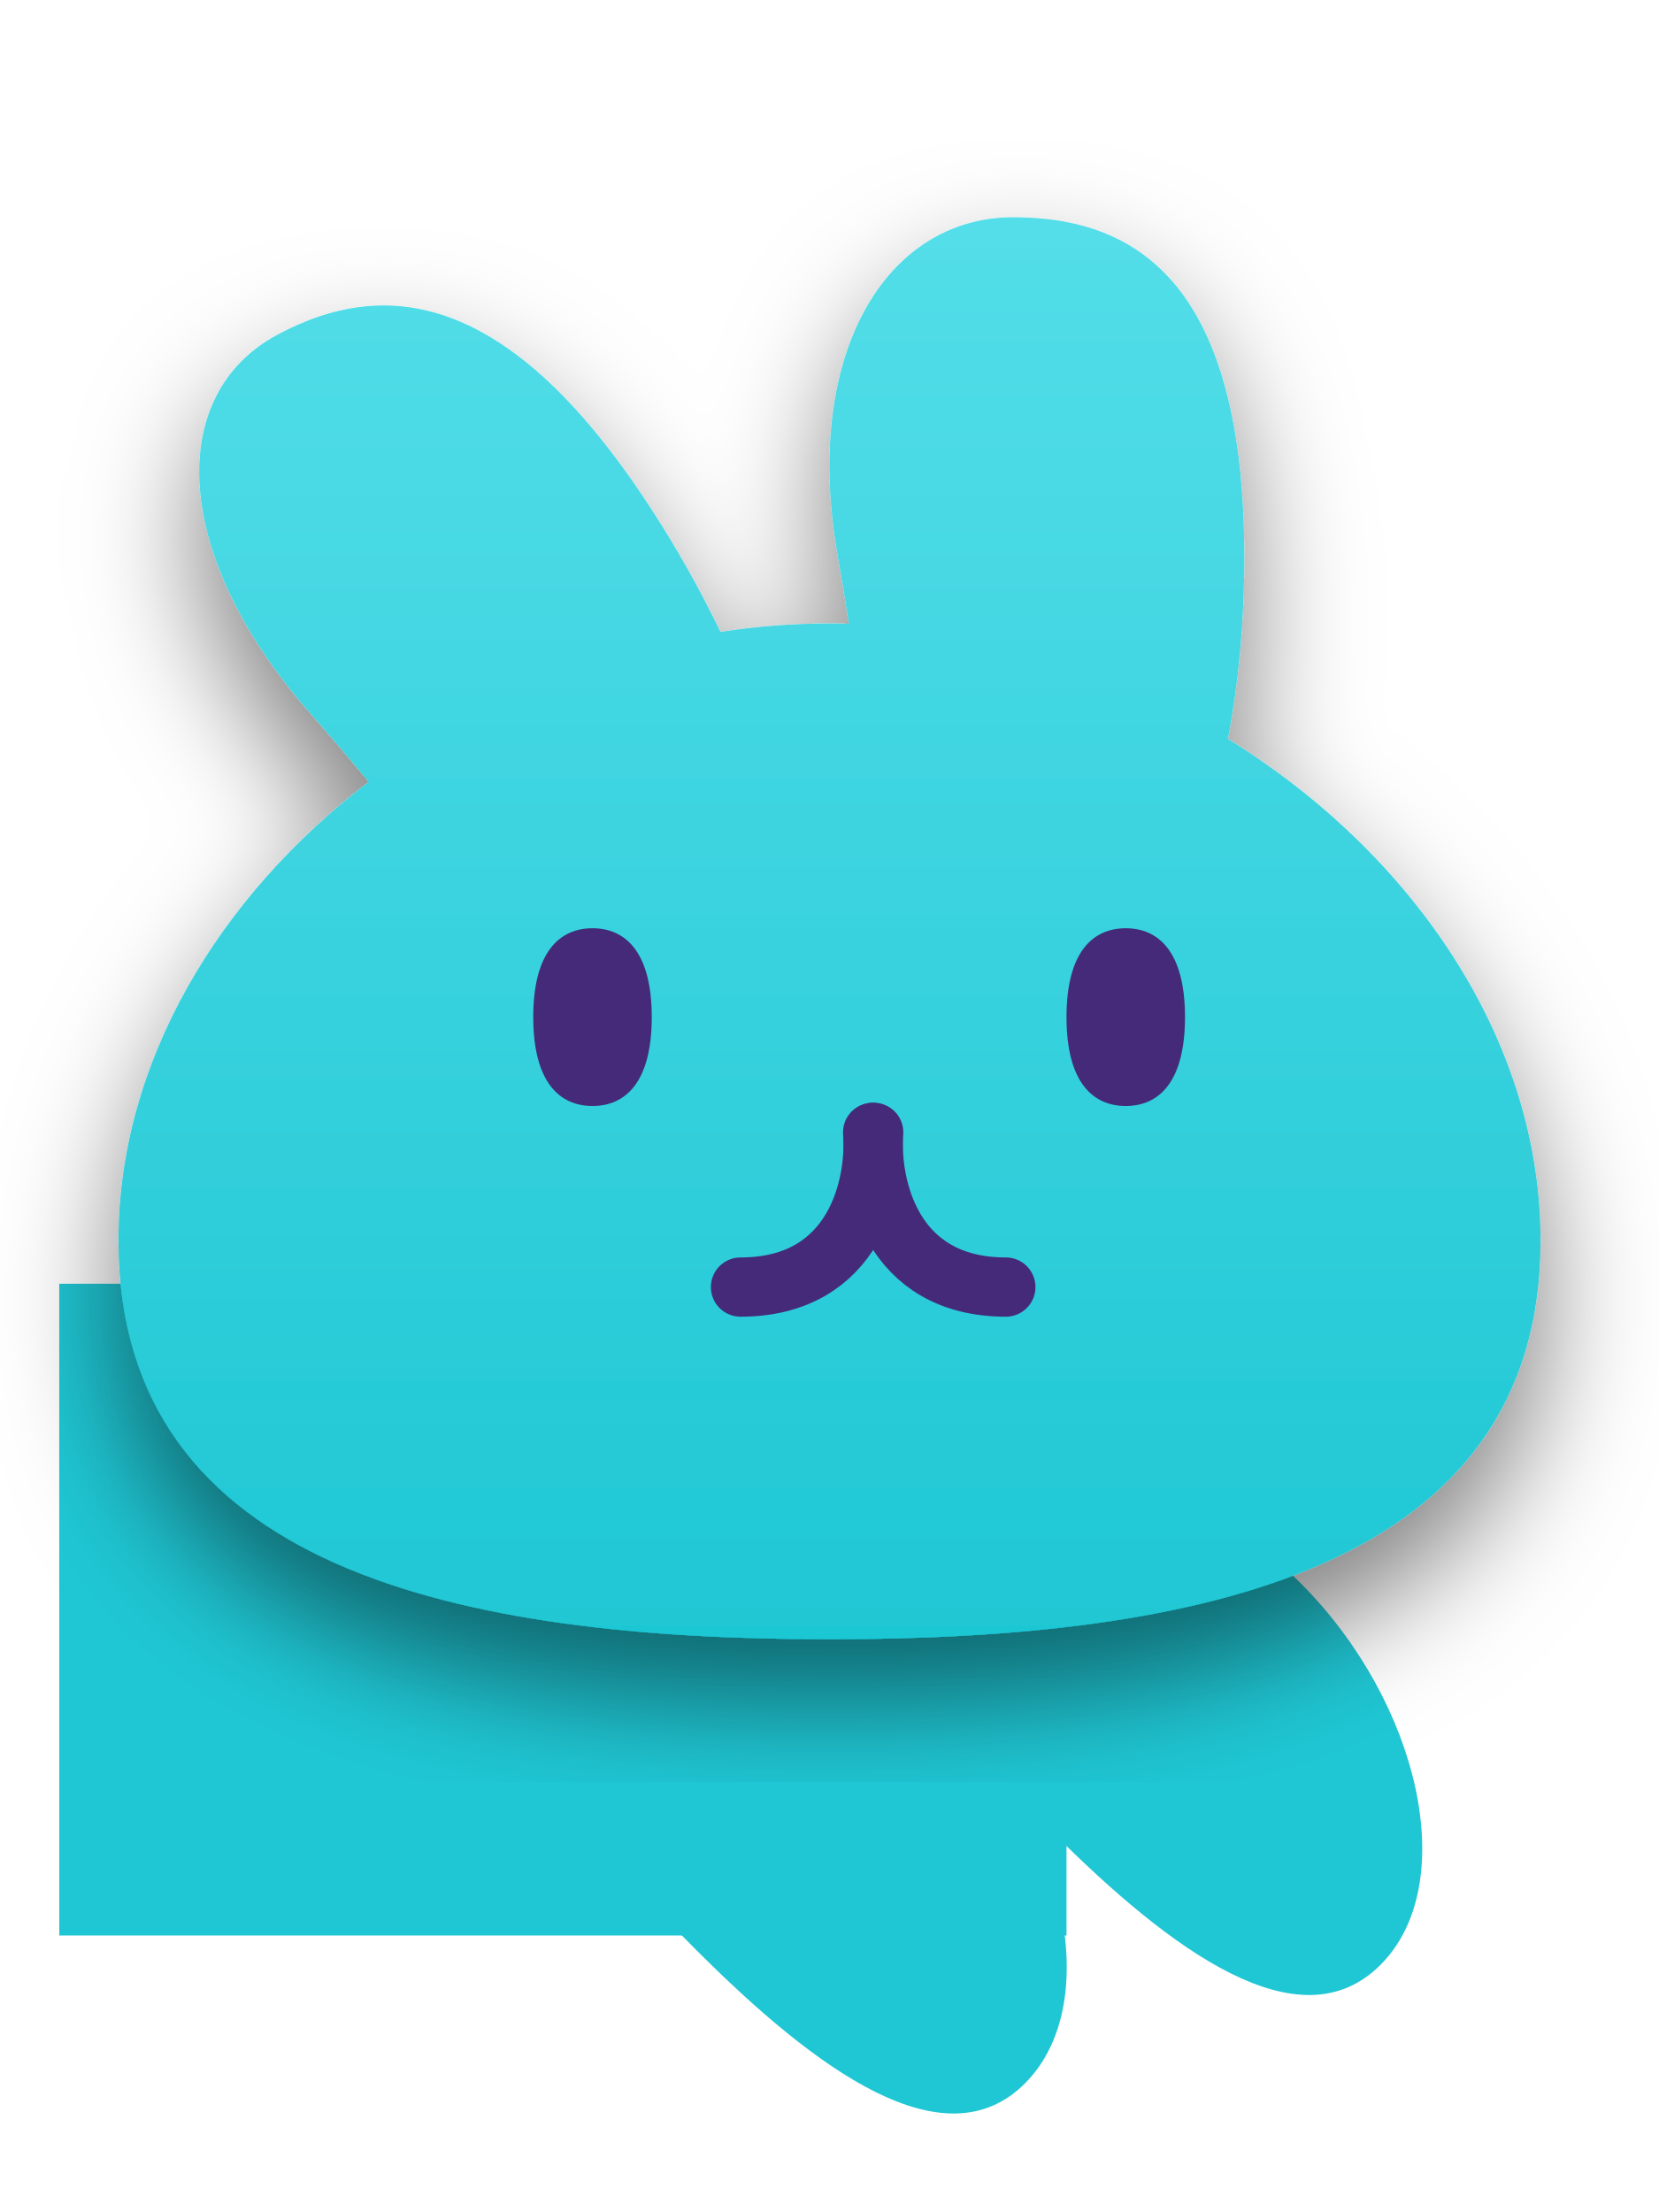
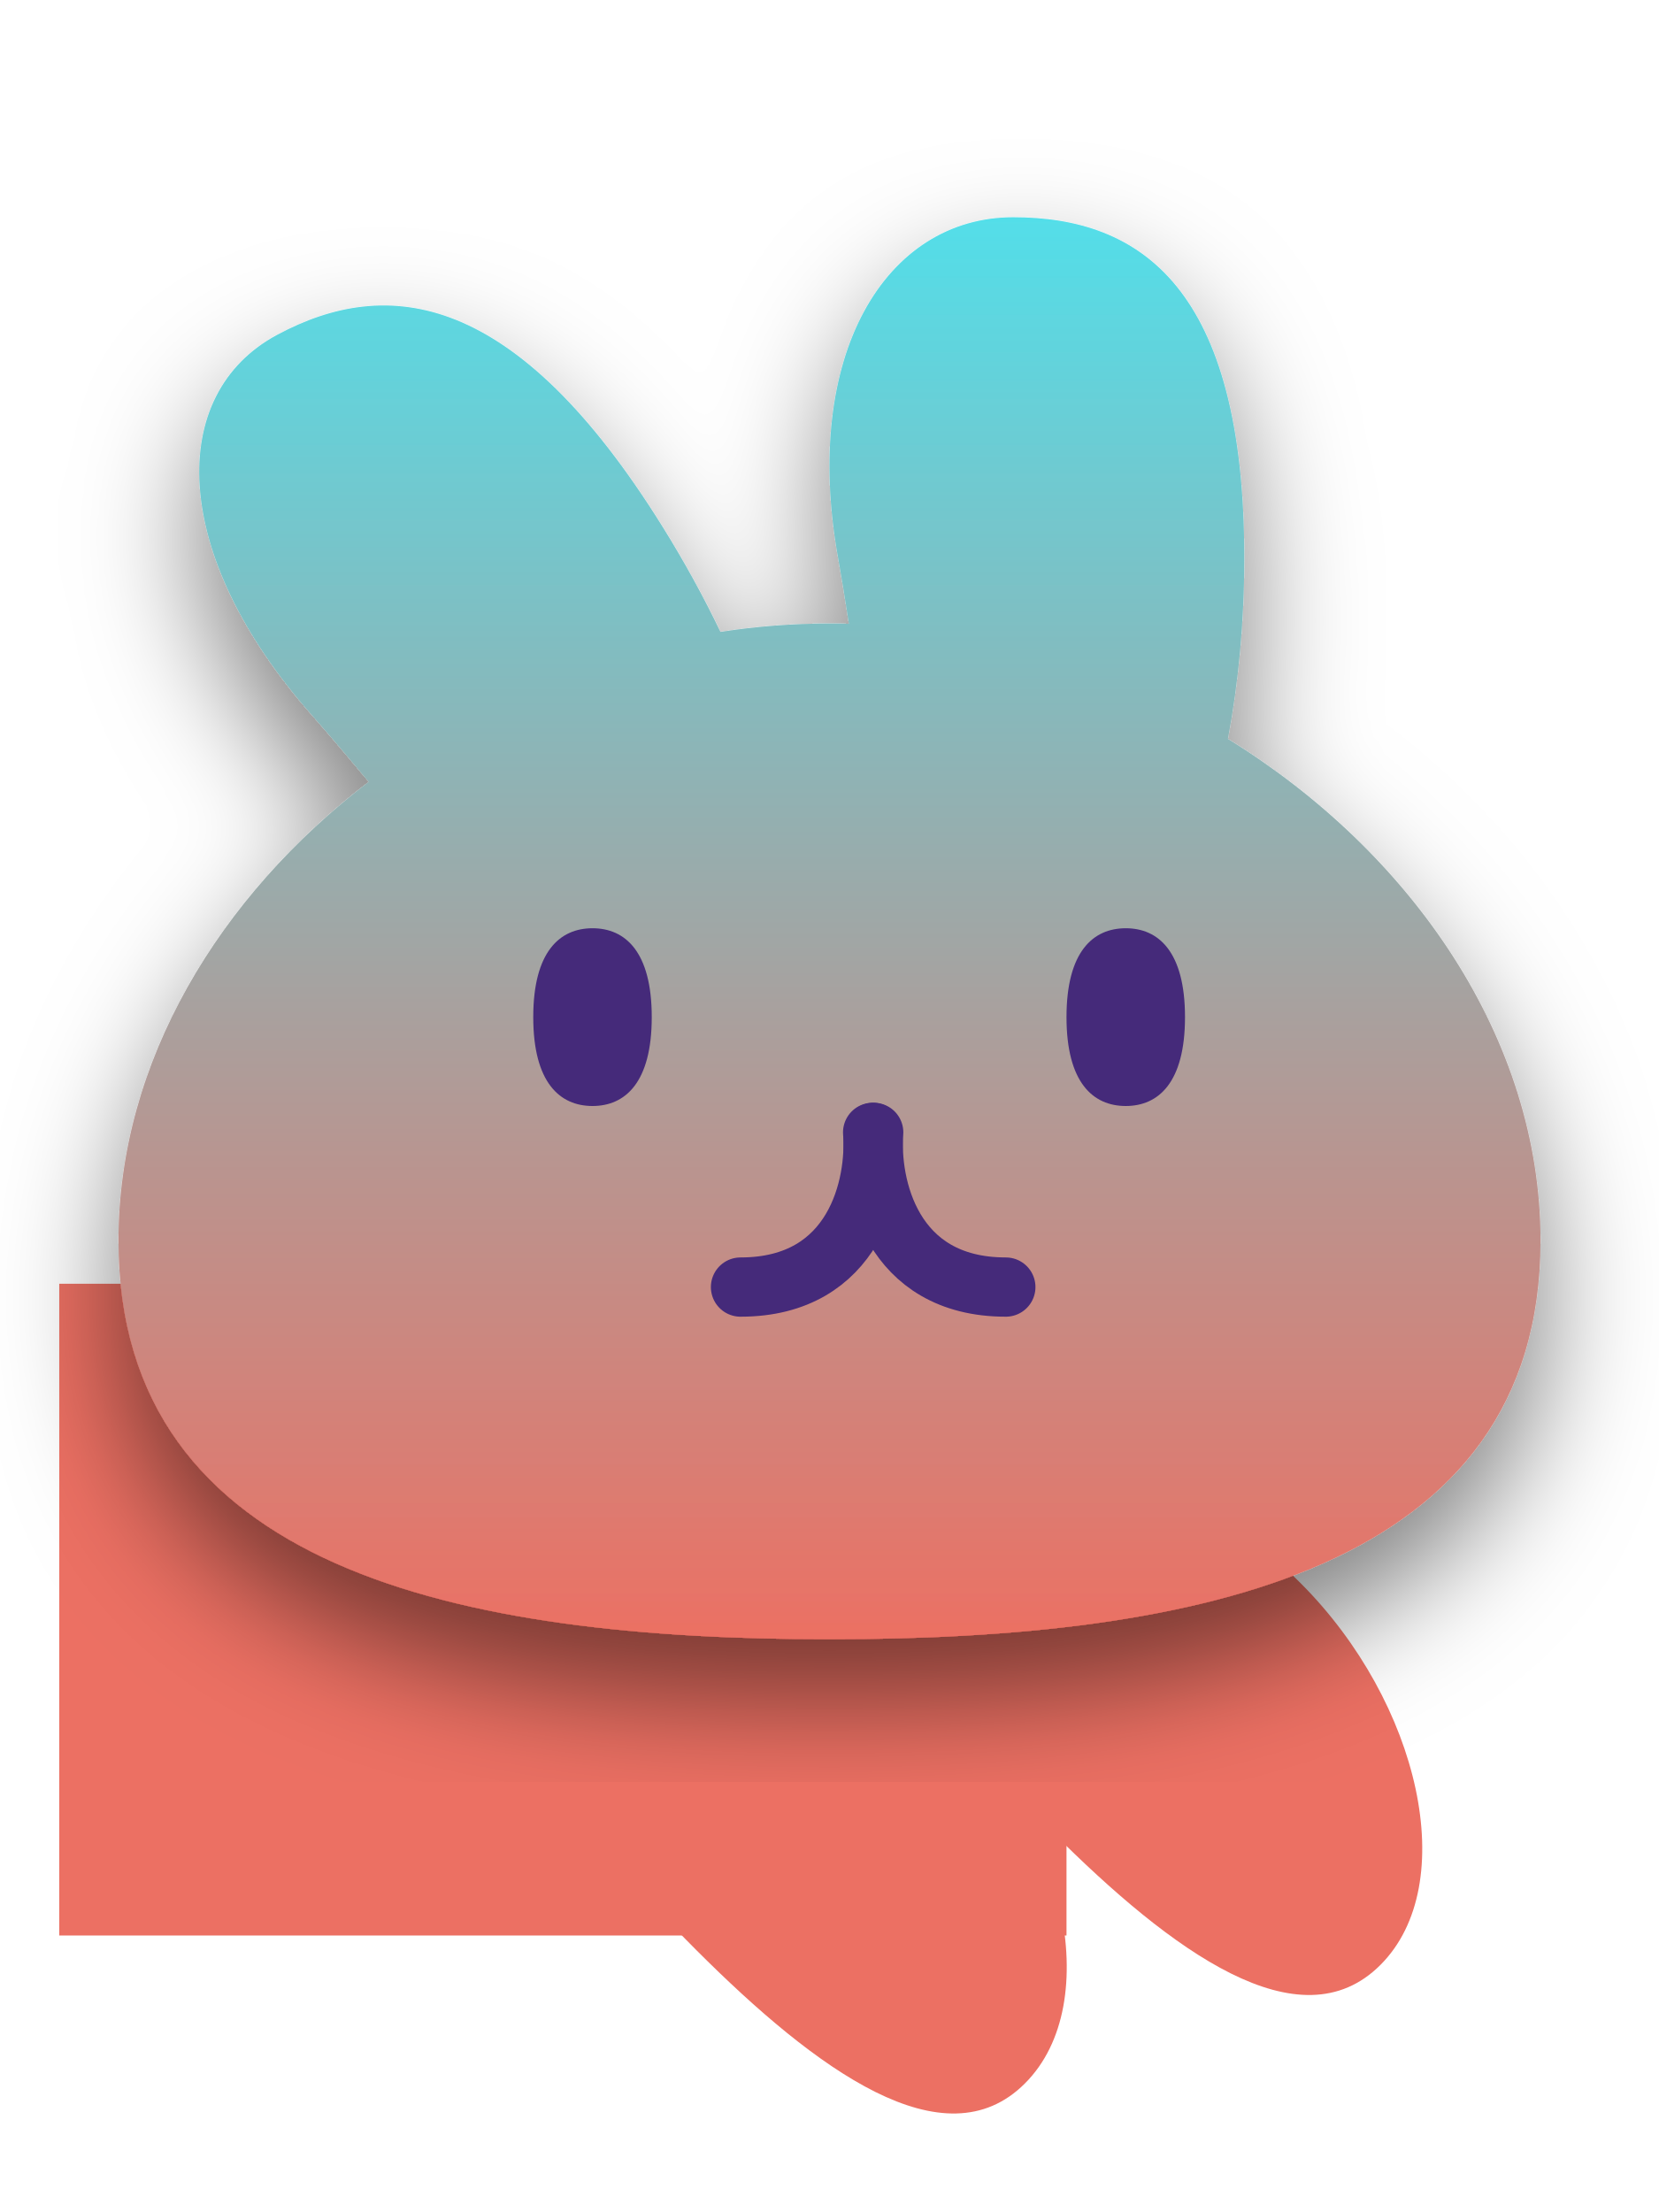
<svg xmlns="http://www.w3.org/2000/svg" width="24" height="32" viewBox="0 0 28 32" fill="none">
-   <rect x="1" y="19" width="17" height="11" fill="#1FC7D4" />
-   <path d="M9.507 24.706C8.146 26.067 9.738 28.231 11.755 30.249C13.773 32.267 15.938 33.858 17.298 32.497C18.659 31.137 17.968 28.071 15.951 26.053C13.933 24.036 10.868 23.345 9.507 24.706Z" fill="#1FC7D4" />
-   <path d="M15.507 22.706C14.146 24.067 15.738 26.231 17.756 28.249C19.773 30.267 21.938 31.858 23.298 30.497C24.659 29.137 23.968 26.071 21.951 24.053C19.933 22.036 16.868 21.345 15.507 22.706Z" fill="#1FC7D4" />
+   <rect x="1" y="19" width="17" height="11" fill="#EC7063" />
+   <path d="M9.507 24.706C8.146 26.067 9.738 28.231 11.755 30.249C13.773 32.267 15.938 33.858 17.298 32.497C18.659 31.137 17.968 28.071 15.951 26.053C13.933 24.036 10.868 23.345 9.507 24.706Z" fill="#EC7063" />
+   <path d="M15.507 22.706C14.146 24.067 15.738 26.231 17.756 28.249C19.773 30.267 21.938 31.858 23.298 30.497C24.659 29.137 23.968 26.071 21.951 24.053C19.933 22.036 16.868 21.345 15.507 22.706Z" fill="#EC7063" />
  <g filter="url(#filter0_d)">
    <path fill-rule="evenodd" clip-rule="evenodd" d="M14.146 6.752C14.21 7.109 14.27 7.481 14.328 7.862C14.219 7.859 14.11 7.857 14 7.857C13.38 7.857 12.765 7.905 12.159 7.998C11.879 7.415 11.555 6.822 11.187 6.231C8.699 2.229 6.538 1.987 4.679 2.984C2.819 3.981 2.856 6.676 5.267 9.405C5.581 9.761 5.901 10.14 6.225 10.529C3.69 12.466 2 15.264 2 18.27C2 23.829 7.785 25 14 25C20.215 25 26 23.829 26 18.27C26 14.866 23.832 11.727 20.724 9.805C20.902 8.86 21 7.83 21 6.752C21 2.196 19.255 1 17.102 1C14.95 1 13.526 3.318 14.146 6.752Z" fill="url(#paint0_linear_bunnyhead_main)" />
  </g>
  <g transform="translate(2)">
    <path d="M12.728 16.445C12.796 17.315 12.445 19.056 10.498 19.056" stroke="#452A7A" stroke-linecap="round" />
    <path d="M12.746 16.445C12.678 17.315 13.03 19.056 14.976 19.056" stroke="#452A7A" stroke-linecap="round" />
    <path d="M9 14.5C9 15.605 8.552 16 8 16C7.448 16 7 15.605 7 14.5C7 13.395 7.448 13 8 13C8.552 13 9 13.395 9 14.5Z" fill="#452A7A" />
    <path d="M18 14.5C18 15.605 17.552 16 17 16C16.448 16 16 15.605 16 14.5C16 13.395 16.448 13 17 13C17.552 13 18 13.395 18 14.5Z" fill="#452A7A" />
  </g>
  <defs>
    <filter id="filter0_d">
      <feFlood flood-opacity="0" result="BackgroundImageFix" />
      <feColorMatrix in="SourceAlpha" type="matrix" values="0 0 0 0 0 0 0 0 0 0 0 0 0 0 0 0 0 0 127 0" />
      <feOffset dy="1" />
      <feGaussianBlur stdDeviation="1" />
      <feColorMatrix type="matrix" values="0 0 0 0 0 0 0 0 0 0 0 0 0 0 0 0 0 0 0.5 0" />
      <feBlend mode="normal" in2="BackgroundImageFix" result="effect1_dropShadow" />
      <feBlend mode="normal" in="SourceGraphic" in2="effect1_dropShadow" result="shape" />
    </filter>
    <linearGradient id="paint0_linear_bunnyhead_main" x1="14" y1="1" x2="14" y2="25" gradientUnits="userSpaceOnUse">
      <stop stop-color="#53DEE9" />
-       <stop offset="1" stop-color="#1FC7D4" />
+       <stop offset="1" stop-color="#EC7063" />
    </linearGradient>
  </defs>
</svg>
